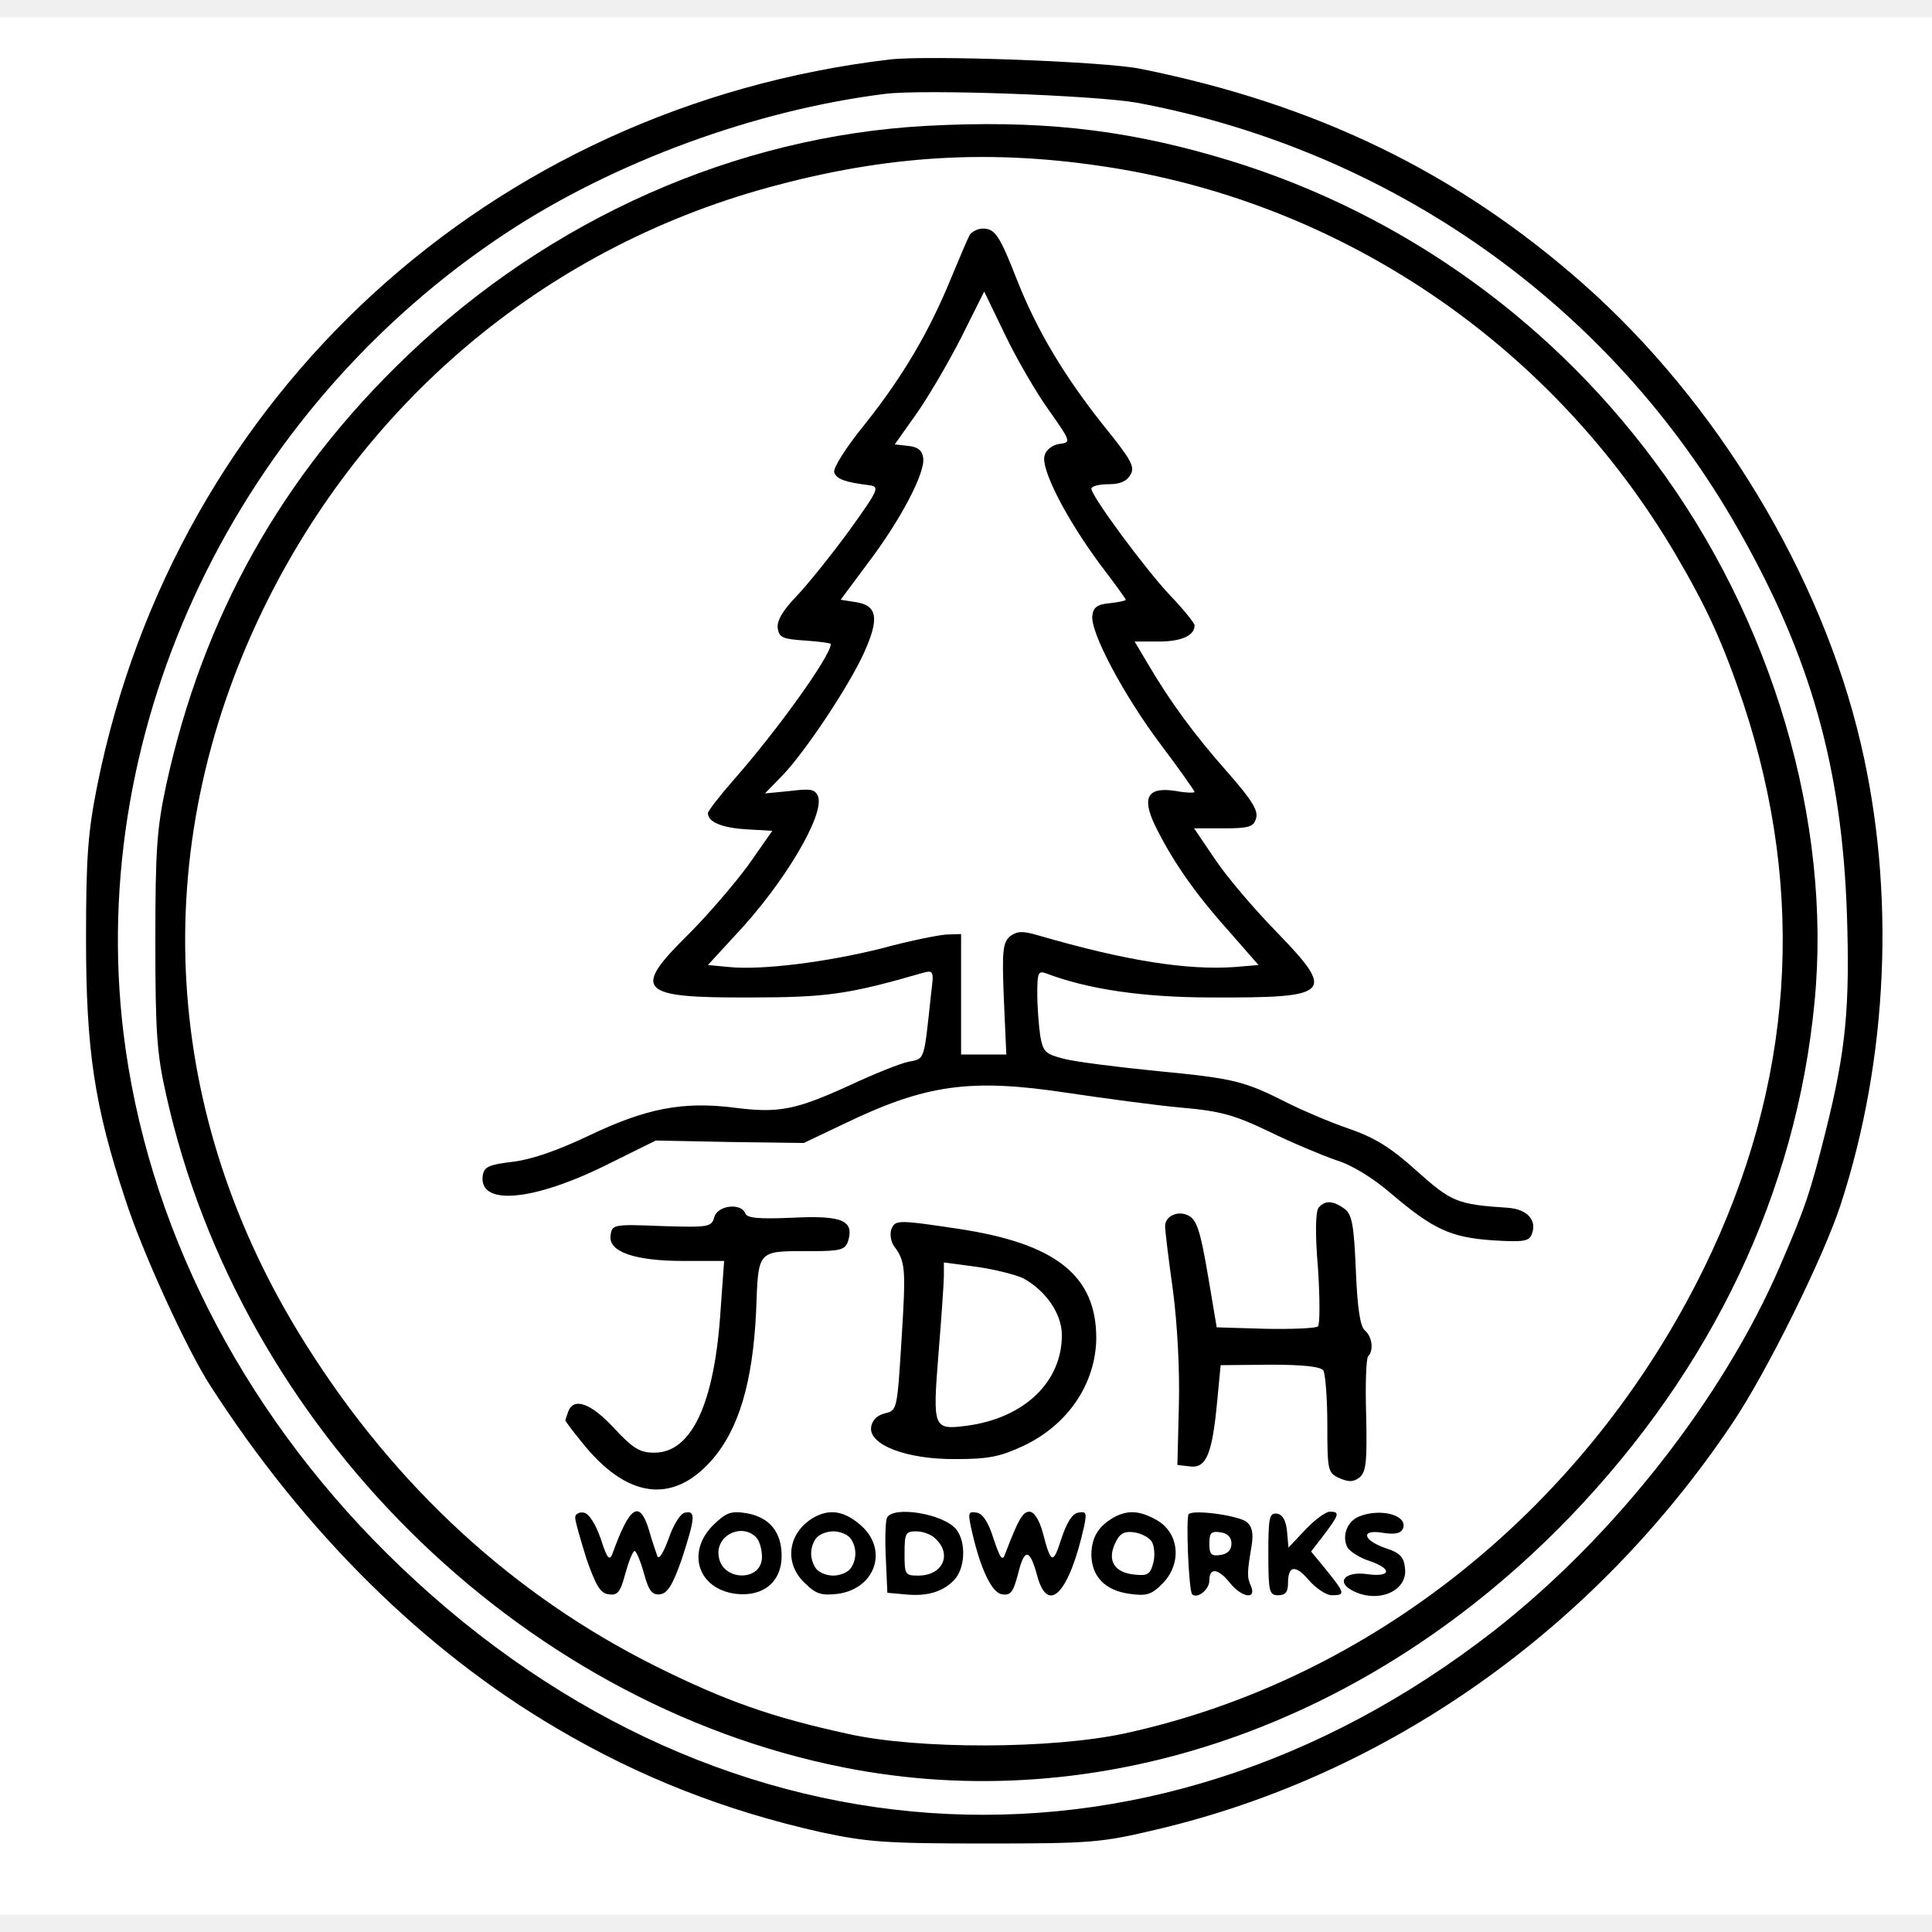
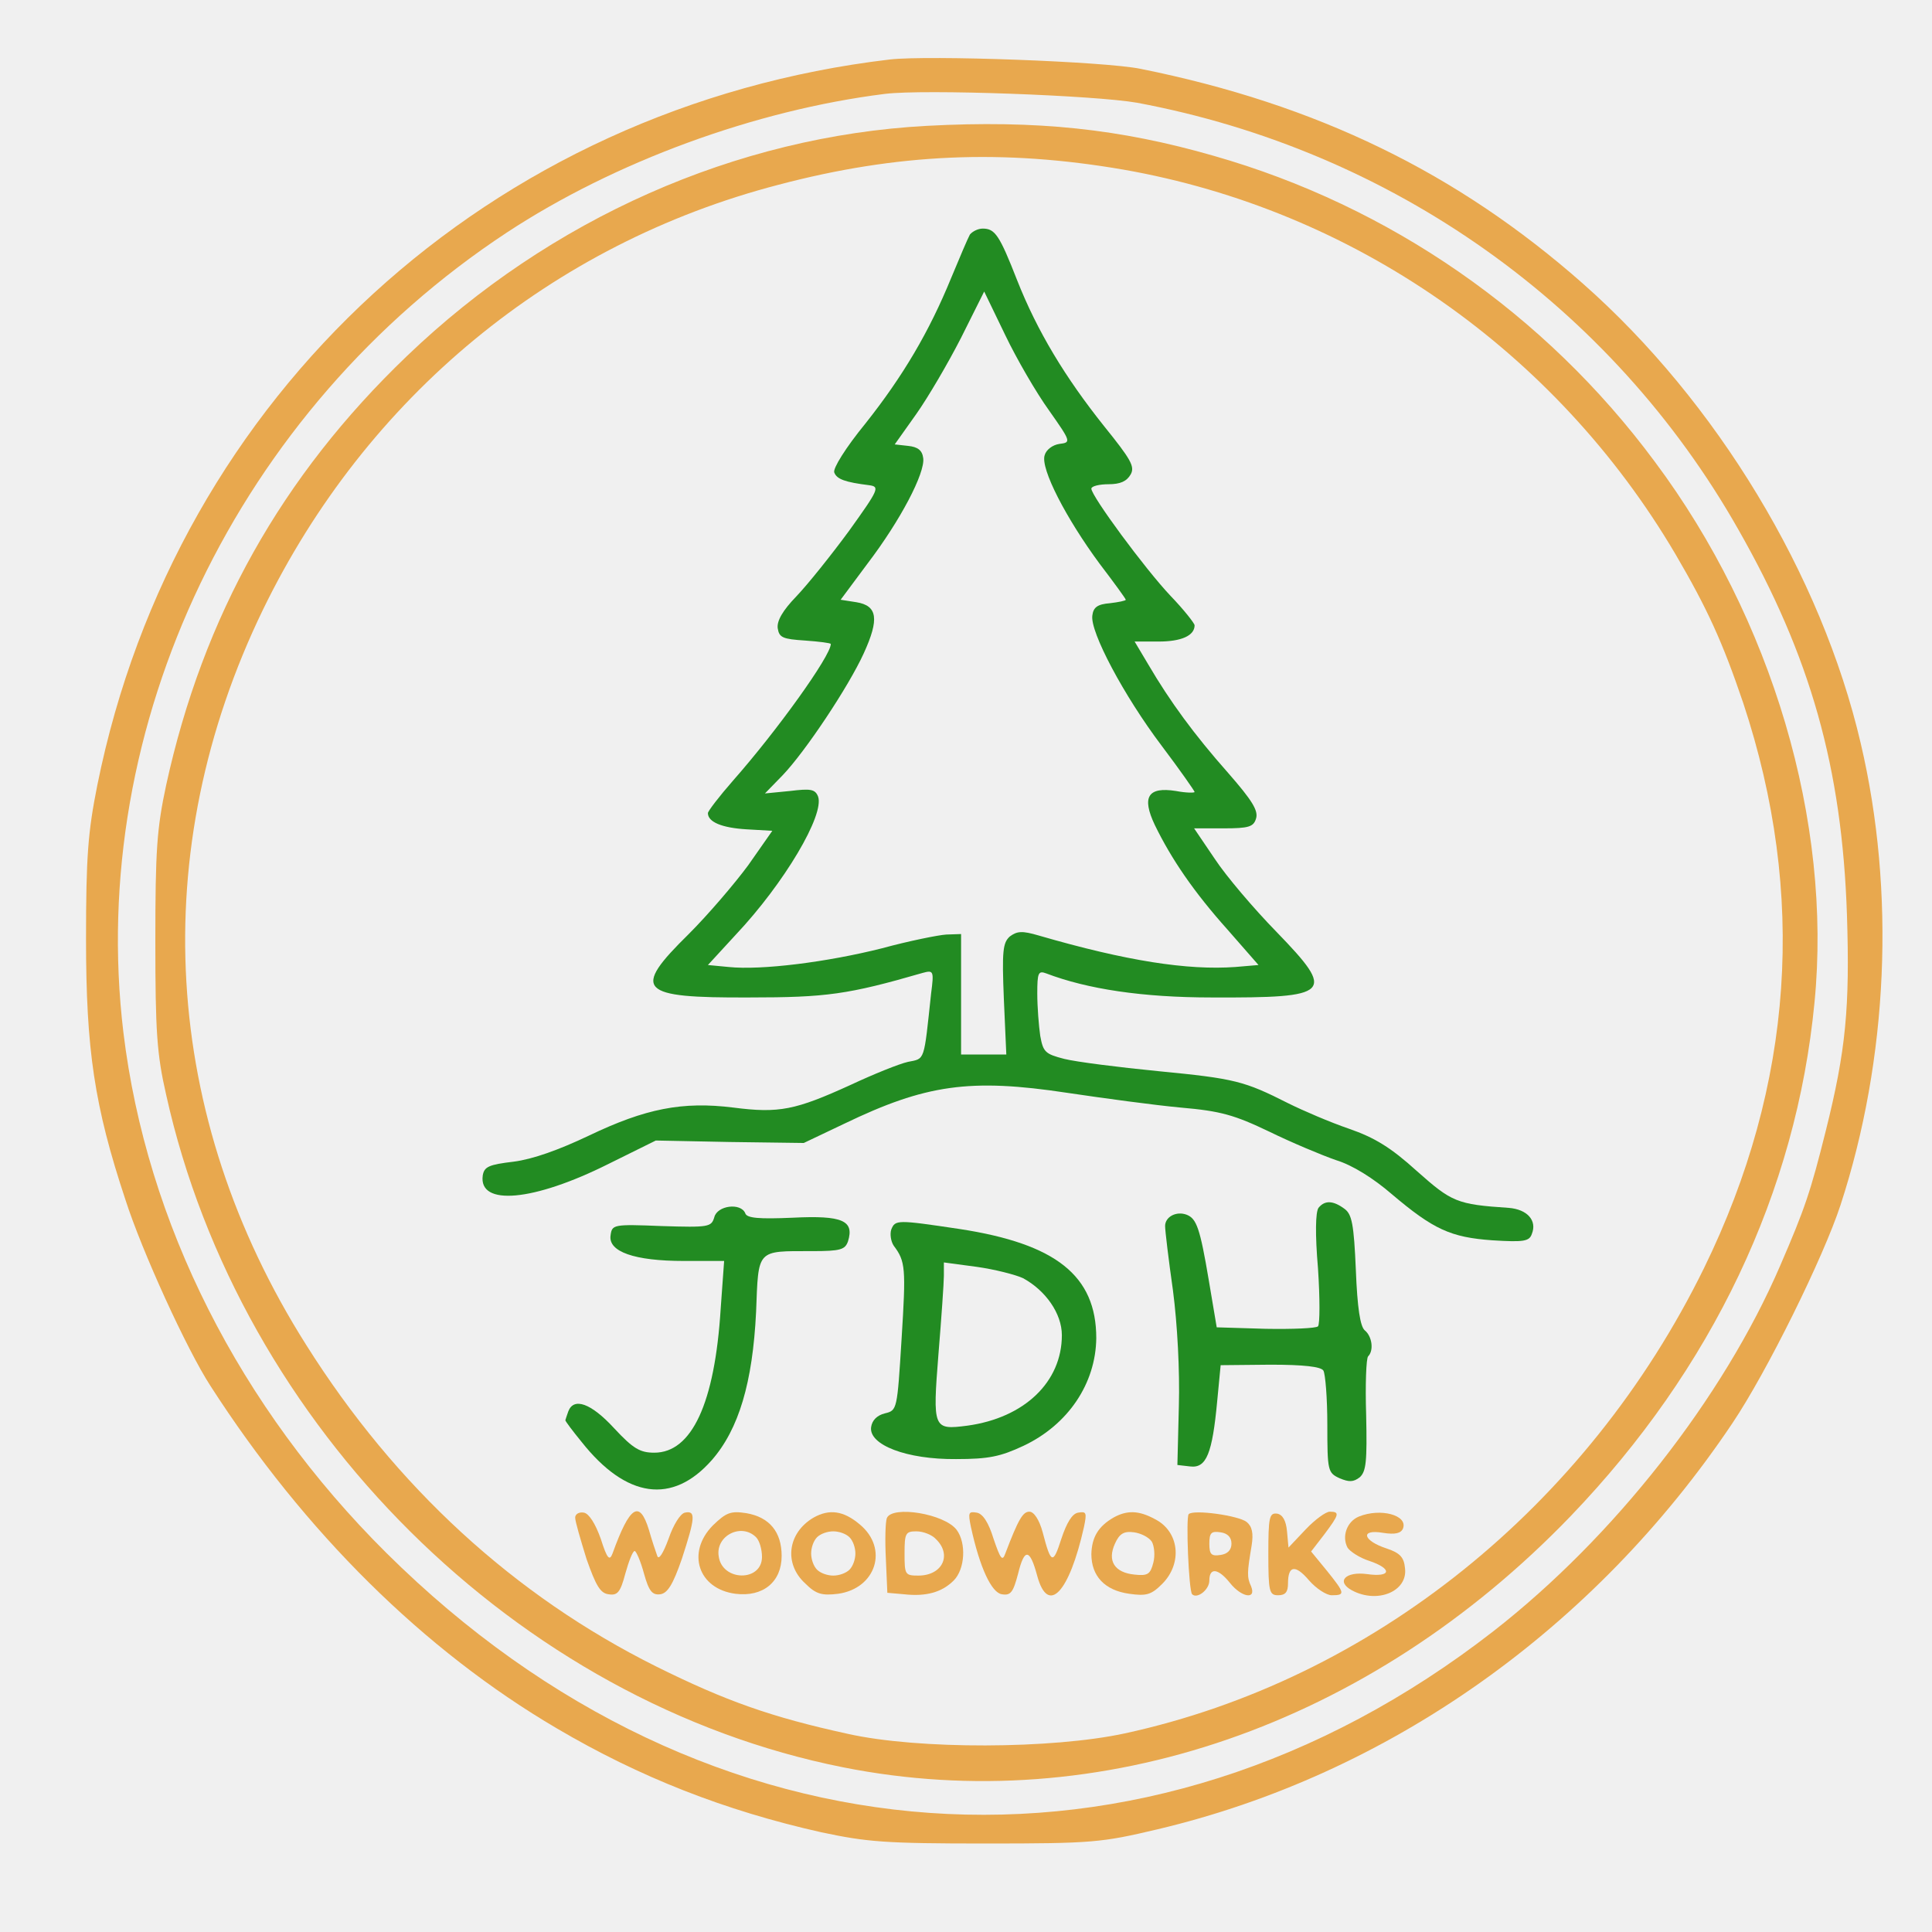
<svg xmlns="http://www.w3.org/2000/svg" viewBox="0 0 393 386" width="500" height="500">
-   <rect width="393" height="386" fill="white" />
-   <g transform="translate(0,386) scale(0.1,-0.1)" fill="black" stroke="none">
+   <g transform="translate(0,386) scale(0.1,-0.1)" fill="#E8A84E" stroke="none">
    <path d="M1810 3774 c-812 -96 -1452 -682 -1612 -1476 -19 -95 -23 -145 -23 -313 0 -226 17 -340 80 -530 34 -106 125 -305 173 -379 191 -297 434 -538 705 -697 168 -99 341 -167 537 -211 94 -20 130 -23 335 -23 218 0 236 2 350 29 469 111 888 407 1169 826 70 104 185 337 220 444 97 297 112 637 41 939 -80 343 -293 695 -565 935 -256 226 -542 365 -900 437 -73 15 -432 28 -510 19z m503 -88 c519 -97 965 -413 1223 -868 147 -258 211 -485 221 -784 6 -188 -2 -275 -43 -439 -31 -124 -42 -157 -93 -275 -116 -269 -338 -552 -583 -743 -708 -551 -1600 -488 -2252 159 -299 297 -488 671 -535 1059 -75 625 232 1266 780 1627 219 144 505 249 769 282 80 10 428 -3 513 -18z" />
    <path d="M1885 3639 c-388 -21 -766 -189 -1057 -468 -255 -244 -415 -530 -490 -873 -19 -89 -22 -132 -22 -318 0 -183 3 -229 22 -312 150 -676 714 -1236 1377 -1368 522 -104 1070 85 1480 511 288 300 459 659 496 1045 36 367 -86 780 -325 1100 -223 301 -539 520 -897 622 -191 55 -360 73 -584 61z m400 -89 c468 -82 879 -368 1123 -782 65 -111 96 -179 138 -303 129 -389 103 -776 -80 -1150 -238 -485 -676 -837 -1178 -946 -148 -32 -420 -33 -563 -1 -156 34 -249 67 -390 137 -289 144 -530 365 -712 654 -295 466 -326 1005 -88 1496 210 432 587 744 1048 864 242 64 458 73 702 31z" />
-     <path d="M1973 3418 c-4 -7 -21 -47 -38 -88 -45 -110 -98 -200 -175 -297 -40 -49 -66 -91 -63 -99 5 -14 23 -20 71 -26 22 -3 20 -8 -41 -93 -36 -49 -84 -109 -107 -133 -28 -29 -40 -50 -38 -65 3 -19 10 -22 56 -25 28 -2 52 -5 52 -7 0 -24 -109 -176 -199 -278 -28 -32 -51 -62 -51 -66 0 -18 28 -30 79 -33 l52 -3 -49 -70 c-28 -38 -82 -101 -121 -140 -117 -115 -102 -130 123 -129 157 0 201 6 353 50 22 6 23 4 17 -42 -15 -140 -12 -132 -47 -139 -18 -4 -70 -25 -117 -47 -112 -51 -145 -58 -238 -46 -104 13 -179 -2 -294 -57 -61 -29 -114 -48 -153 -53 -50 -6 -60 -10 -63 -28 -9 -63 103 -53 255 23 l97 48 150 -3 151 -2 82 39 c166 80 256 93 454 63 74 -11 177 -25 231 -30 81 -7 109 -15 180 -49 45 -22 107 -48 136 -58 33 -10 76 -37 113 -69 85 -72 120 -88 205 -94 64 -4 75 -2 80 13 11 27 -9 50 -47 53 -106 7 -116 12 -187 75 -53 48 -86 68 -138 86 -38 13 -94 37 -124 52 -89 45 -108 50 -263 65 -82 8 -168 19 -192 25 -39 10 -43 14 -49 47 -3 21 -6 59 -6 86 0 42 2 47 18 41 84 -32 196 -49 337 -49 244 -1 253 8 132 133 -46 47 -103 114 -126 149 l-42 62 60 0 c51 0 61 3 66 20 5 16 -8 37 -57 93 -69 78 -118 145 -162 220 l-28 47 49 0 c46 0 73 12 73 33 0 4 -22 32 -49 60 -52 55 -161 203 -161 218 0 5 16 9 35 9 24 0 37 6 45 20 9 16 0 31 -54 98 -79 99 -136 193 -177 297 -36 92 -45 105 -70 105 -10 0 -21 -6 -26 -12z m161 -358 c45 -64 45 -65 21 -68 -14 -2 -27 -12 -30 -23 -9 -27 44 -129 112 -221 29 -38 53 -71 53 -73 0 -2 -15 -5 -32 -7 -25 -2 -34 -8 -36 -25 -5 -33 64 -163 141 -265 37 -49 67 -92 67 -94 0 -2 -17 -2 -38 2 -57 9 -70 -12 -43 -69 34 -70 80 -137 148 -213 l63 -72 -47 -4 c-97 -7 -221 12 -400 64 -34 10 -44 9 -59 -2 -14 -13 -16 -29 -12 -127 l5 -113 -46 0 -46 0 0 123 0 122 -30 -1 c-16 -1 -76 -13 -131 -28 -111 -28 -245 -45 -312 -38 l-42 4 57 62 c98 104 181 244 167 281 -6 15 -16 16 -57 11 l-51 -5 36 37 c46 48 134 180 165 248 32 70 28 97 -15 104 l-32 5 55 74 c67 88 117 184 113 214 -2 16 -11 23 -31 25 l-27 3 44 62 c24 34 65 104 91 155 l47 94 43 -89 c23 -48 63 -117 89 -153z" />
-     <path d="M2682 1438 c-6 -9 -7 -53 -1 -123 4 -60 4 -114 0 -118 -4 -4 -52 -6 -107 -5 l-99 3 -16 95 c-18 107 -25 126 -45 134 -21 8 -44 -4 -44 -23 0 -9 7 -68 16 -131 9 -69 14 -163 12 -235 l-3 -120 26 -3 c33 -4 45 26 55 133 l7 73 101 1 c68 0 103 -4 108 -12 4 -7 8 -56 8 -110 0 -94 1 -98 25 -109 19 -8 28 -8 41 2 13 12 15 32 13 126 -2 62 0 116 4 120 12 12 8 41 -7 53 -9 8 -15 45 -18 123 -4 93 -8 113 -23 124 -23 17 -40 18 -53 2z" />
-     <path d="M1453 1419 c-6 -20 -11 -21 -107 -18 -99 4 -101 3 -104 -19 -5 -33 48 -52 149 -52 l82 0 -7 -97 c-12 -193 -59 -293 -135 -293 -29 0 -43 8 -82 50 -47 51 -82 63 -93 34 -3 -9 -6 -17 -6 -18 0 -2 15 -22 33 -44 91 -115 185 -128 265 -37 55 63 83 158 90 301 5 129 0 124 114 124 58 0 67 3 73 20 13 42 -11 53 -112 48 -69 -3 -94 -1 -97 9 -9 22 -57 16 -63 -8z" />
-     <path d="M1813 1394 c-3 -9 -1 -24 5 -33 24 -32 25 -45 16 -189 -9 -145 -9 -146 -34 -152 -16 -4 -26 -14 -28 -28 -5 -36 72 -66 173 -65 66 0 90 5 137 27 91 43 147 127 148 219 0 127 -82 192 -278 222 -127 19 -131 19 -139 -1z m268 -99 c46 -25 79 -72 79 -116 0 -95 -76 -168 -192 -184 -70 -9 -71 -7 -59 146 6 73 11 145 11 159 l0 27 67 -9 c36 -5 79 -16 94 -23z" />
+     <path fill="#228B22" d="M1973 3418 c-4 -7 -21 -47 -38 -88 -45 -110 -98 -200 -175 -297 -40 -49 -66 -91 -63 -99 5 -14 23 -20 71 -26 22 -3 20 -8 -41 -93 -36 -49 -84 -109 -107 -133 -28 -29 -40 -50 -38 -65 3 -19 10 -22 56 -25 28 -2 52 -5 52 -7 0 -24 -109 -176 -199 -278 -28 -32 -51 -62 -51 -66 0 -18 28 -30 79 -33 l52 -3 -49 -70 c-28 -38 -82 -101 -121 -140 -117 -115 -102 -130 123 -129 157 0 201 6 353 50 22 6 23 4 17 -42 -15 -140 -12 -132 -47 -139 -18 -4 -70 -25 -117 -47 -112 -51 -145 -58 -238 -46 -104 13 -179 -2 -294 -57 -61 -29 -114 -48 -153 -53 -50 -6 -60 -10 -63 -28 -9 -63 103 -53 255 23 l97 48 150 -3 151 -2 82 39 c166 80 256 93 454 63 74 -11 177 -25 231 -30 81 -7 109 -15 180 -49 45 -22 107 -48 136 -58 33 -10 76 -37 113 -69 85 -72 120 -88 205 -94 64 -4 75 -2 80 13 11 27 -9 50 -47 53 -106 7 -116 12 -187 75 -53 48 -86 68 -138 86 -38 13 -94 37 -124 52 -89 45 -108 50 -263 65 -82 8 -168 19 -192 25 -39 10 -43 14 -49 47 -3 21 -6 59 -6 86 0 42 2 47 18 41 84 -32 196 -49 337 -49 244 -1 253 8 132 133 -46 47 -103 114 -126 149 l-42 62 60 0 c51 0 61 3 66 20 5 16 -8 37 -57 93 -69 78 -118 145 -162 220 l-28 47 49 0 c46 0 73 12 73 33 0 4 -22 32 -49 60 -52 55 -161 203 -161 218 0 5 16 9 35 9 24 0 37 6 45 20 9 16 0 31 -54 98 -79 99 -136 193 -177 297 -36 92 -45 105 -70 105 -10 0 -21 -6 -26 -12z m161 -358 c45 -64 45 -65 21 -68 -14 -2 -27 -12 -30 -23 -9 -27 44 -129 112 -221 29 -38 53 -71 53 -73 0 -2 -15 -5 -32 -7 -25 -2 -34 -8 -36 -25 -5 -33 64 -163 141 -265 37 -49 67 -92 67 -94 0 -2 -17 -2 -38 2 -57 9 -70 -12 -43 -69 34 -70 80 -137 148 -213 l63 -72 -47 -4 c-97 -7 -221 12 -400 64 -34 10 -44 9 -59 -2 -14 -13 -16 -29 -12 -127 l5 -113 -46 0 -46 0 0 123 0 122 -30 -1 c-16 -1 -76 -13 -131 -28 -111 -28 -245 -45 -312 -38 l-42 4 57 62 c98 104 181 244 167 281 -6 15 -16 16 -57 11 l-51 -5 36 37 c46 48 134 180 165 248 32 70 28 97 -15 104 l-32 5 55 74 c67 88 117 184 113 214 -2 16 -11 23 -31 25 l-27 3 44 62 c24 34 65 104 91 155 l47 94 43 -89 c23 -48 63 -117 89 -153z" />
+     <path fill="#228B22" d="M2682 1438 c-6 -9 -7 -53 -1 -123 4 -60 4 -114 0 -118 -4 -4 -52 -6 -107 -5 l-99 3 -16 95 c-18 107 -25 126 -45 134 -21 8 -44 -4 -44 -23 0 -9 7 -68 16 -131 9 -69 14 -163 12 -235 l-3 -120 26 -3 c33 -4 45 26 55 133 l7 73 101 1 c68 0 103 -4 108 -12 4 -7 8 -56 8 -110 0 -94 1 -98 25 -109 19 -8 28 -8 41 2 13 12 15 32 13 126 -2 62 0 116 4 120 12 12 8 41 -7 53 -9 8 -15 45 -18 123 -4 93 -8 113 -23 124 -23 17 -40 18 -53 2z" />
+     <path fill="#228B22" d="M1453 1419 c-6 -20 -11 -21 -107 -18 -99 4 -101 3 -104 -19 -5 -33 48 -52 149 -52 l82 0 -7 -97 c-12 -193 -59 -293 -135 -293 -29 0 -43 8 -82 50 -47 51 -82 63 -93 34 -3 -9 -6 -17 -6 -18 0 -2 15 -22 33 -44 91 -115 185 -128 265 -37 55 63 83 158 90 301 5 129 0 124 114 124 58 0 67 3 73 20 13 42 -11 53 -112 48 -69 -3 -94 -1 -97 9 -9 22 -57 16 -63 -8z" />
+     <path fill="#228B22" d="M1813 1394 c-3 -9 -1 -24 5 -33 24 -32 25 -45 16 -189 -9 -145 -9 -146 -34 -152 -16 -4 -26 -14 -28 -28 -5 -36 72 -66 173 -65 66 0 90 5 137 27 91 43 147 127 148 219 0 127 -82 192 -278 222 -127 19 -131 19 -139 -1z m268 -99 c46 -25 79 -72 79 -116 0 -95 -76 -168 -192 -184 -70 -9 -71 -7 -59 146 6 73 11 145 11 159 l0 27 67 -9 c36 -5 79 -16 94 -23z" />
    <path d="M1170 808 c0 -8 11 -45 23 -84 19 -54 28 -70 45 -72 18 -3 24 4 34 42 7 25 15 46 19 46 3 0 12 -20 19 -46 10 -36 17 -44 33 -42 15 2 26 20 44 72 27 83 29 99 6 94 -9 -2 -23 -24 -33 -53 -11 -30 -20 -44 -23 -35 -3 8 -11 32 -17 53 -19 62 -39 49 -74 -48 -6 -16 -11 -11 -24 30 -11 31 -24 51 -34 53 -10 2 -18 -3 -18 -10z" />
    <path d="M1450 792 c-54 -55 -30 -129 46 -139 56 -7 94 24 94 77 0 49 -25 79 -72 87 -32 5 -41 1 -68 -25z m88 -24 c7 -7 12 -25 12 -40 0 -51 -81 -50 -88 1 -7 42 46 69 76 39z" />
    <path d="M1655 808 c-53 -31 -61 -94 -17 -134 22 -22 34 -25 67 -21 77 11 103 92 44 141 -33 28 -62 32 -94 14z m73 -40 c7 -7 12 -21 12 -33 0 -12 -5 -26 -12 -33 -7 -7 -21 -12 -33 -12 -12 0 -26 5 -33 12 -7 7 -12 21 -12 33 0 12 5 26 12 33 7 7 21 12 33 12 12 0 26 -5 33 -12z" />
    <path d="M1804 807 c-3 -8 -4 -45 -2 -83 l3 -69 34 -3 c45 -5 77 4 101 28 23 23 26 76 6 103 -25 33 -131 50 -142 24z m100 -43 c33 -32 13 -74 -36 -74 -27 0 -28 2 -28 45 0 41 2 45 24 45 14 0 32 -7 40 -16z" />
    <path d="M1975 789 c18 -83 42 -134 63 -137 18 -3 23 4 33 42 13 53 24 51 39 -5 22 -80 65 -34 95 100 6 29 5 32 -12 29 -12 -2 -23 -20 -34 -53 -17 -53 -21 -52 -38 13 -7 26 -18 42 -27 42 -13 0 -22 -14 -49 -85 -6 -17 -10 -11 -24 30 -10 33 -22 51 -34 53 -17 3 -18 0 -12 -29z" />
    <path d="M2265 808 c-31 -18 -44 -40 -45 -74 0 -45 27 -74 77 -81 35 -5 45 -2 67 20 42 42 35 107 -15 132 -33 18 -57 18 -84 3z m78 -49 c5 -9 7 -28 3 -43 -6 -23 -11 -27 -38 -24 -41 4 -56 28 -40 63 9 20 18 26 39 23 14 -2 30 -10 36 -19z" />
    <path d="M2418 815 c-6 -6 0 -156 7 -163 10 -10 35 9 35 28 0 27 18 25 42 -5 23 -29 54 -35 43 -7 -9 19 -8 29 1 83 4 25 1 39 -10 48 -16 13 -108 26 -118 16z m87 -60 c0 -13 -8 -21 -22 -23 -19 -3 -23 1 -23 23 0 22 4 26 23 23 14 -2 22 -10 22 -23z" />
    <path d="M2580 734 c0 -77 2 -84 20 -84 15 0 20 7 20 24 0 37 15 39 43 6 14 -16 35 -30 46 -30 28 0 27 4 -10 50 l-32 39 27 35 c30 40 32 46 11 46 -8 0 -30 -16 -49 -36 l-35 -37 -3 33 c-2 22 -9 34 -20 36 -16 2 -18 -7 -18 -82z" />
    <path d="M2764 810 c-24 -10 -35 -40 -23 -63 5 -8 25 -21 44 -27 48 -16 45 -34 -4 -27 -44 6 -64 -15 -31 -33 52 -28 114 -2 108 45 -2 22 -10 31 -37 40 -49 16 -55 40 -8 32 25 -4 37 -1 41 9 10 27 -46 42 -90 24z" />
  </g>
</svg>
